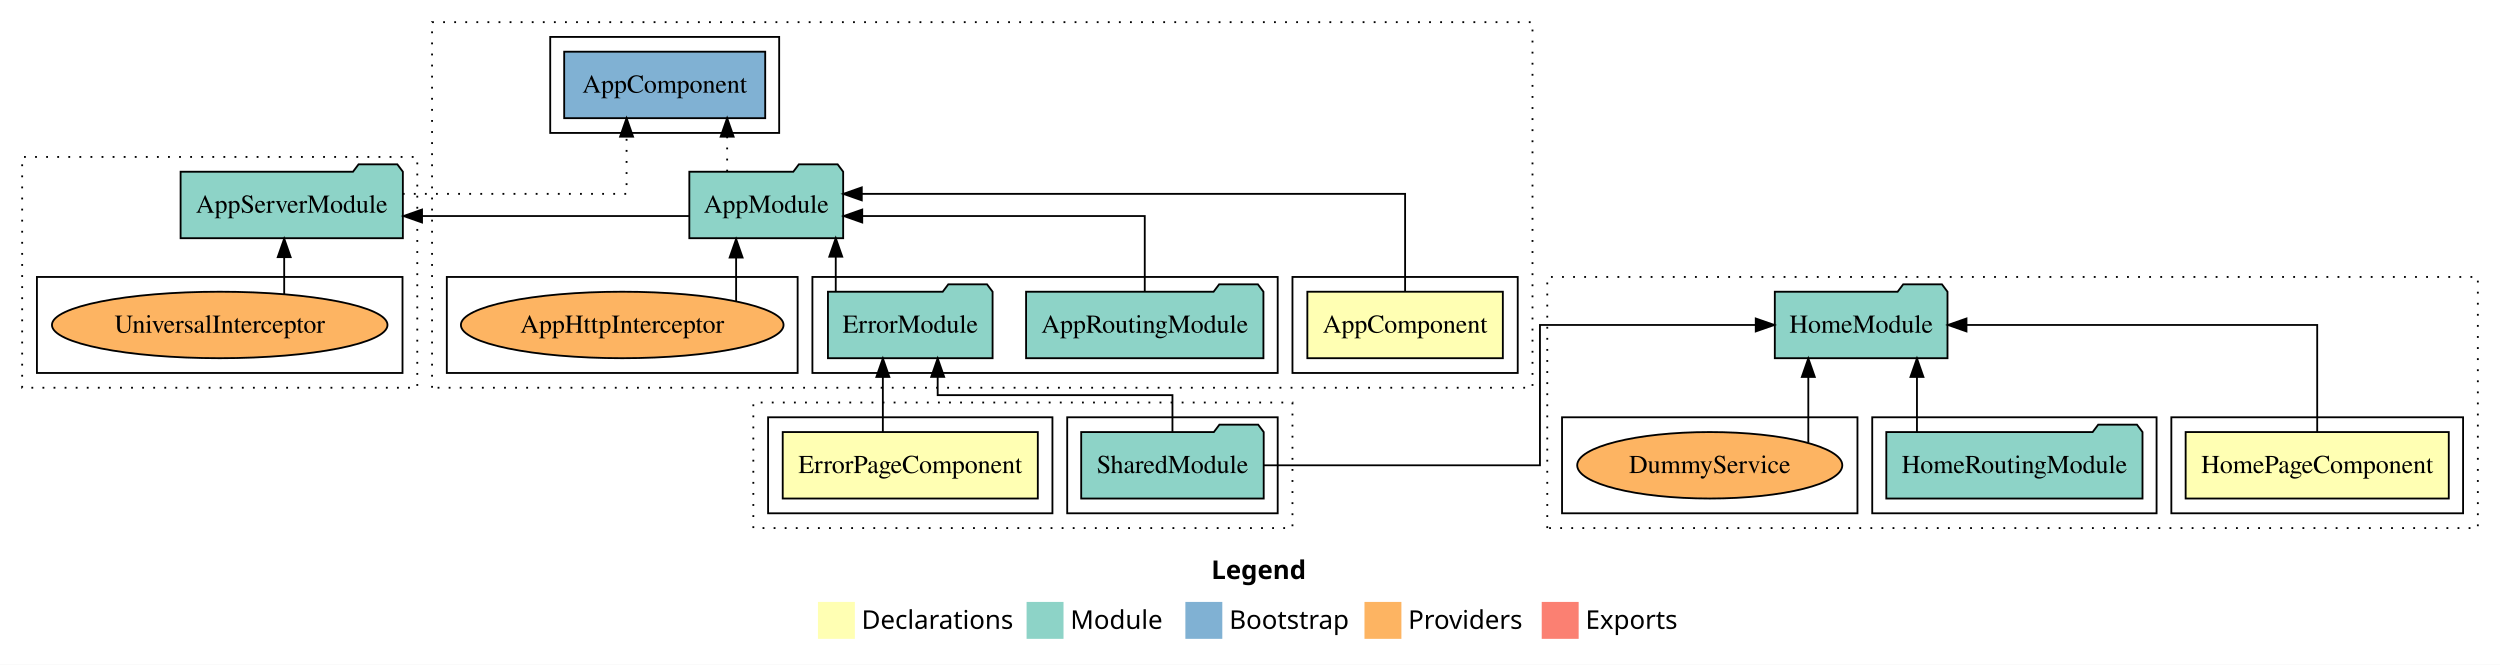
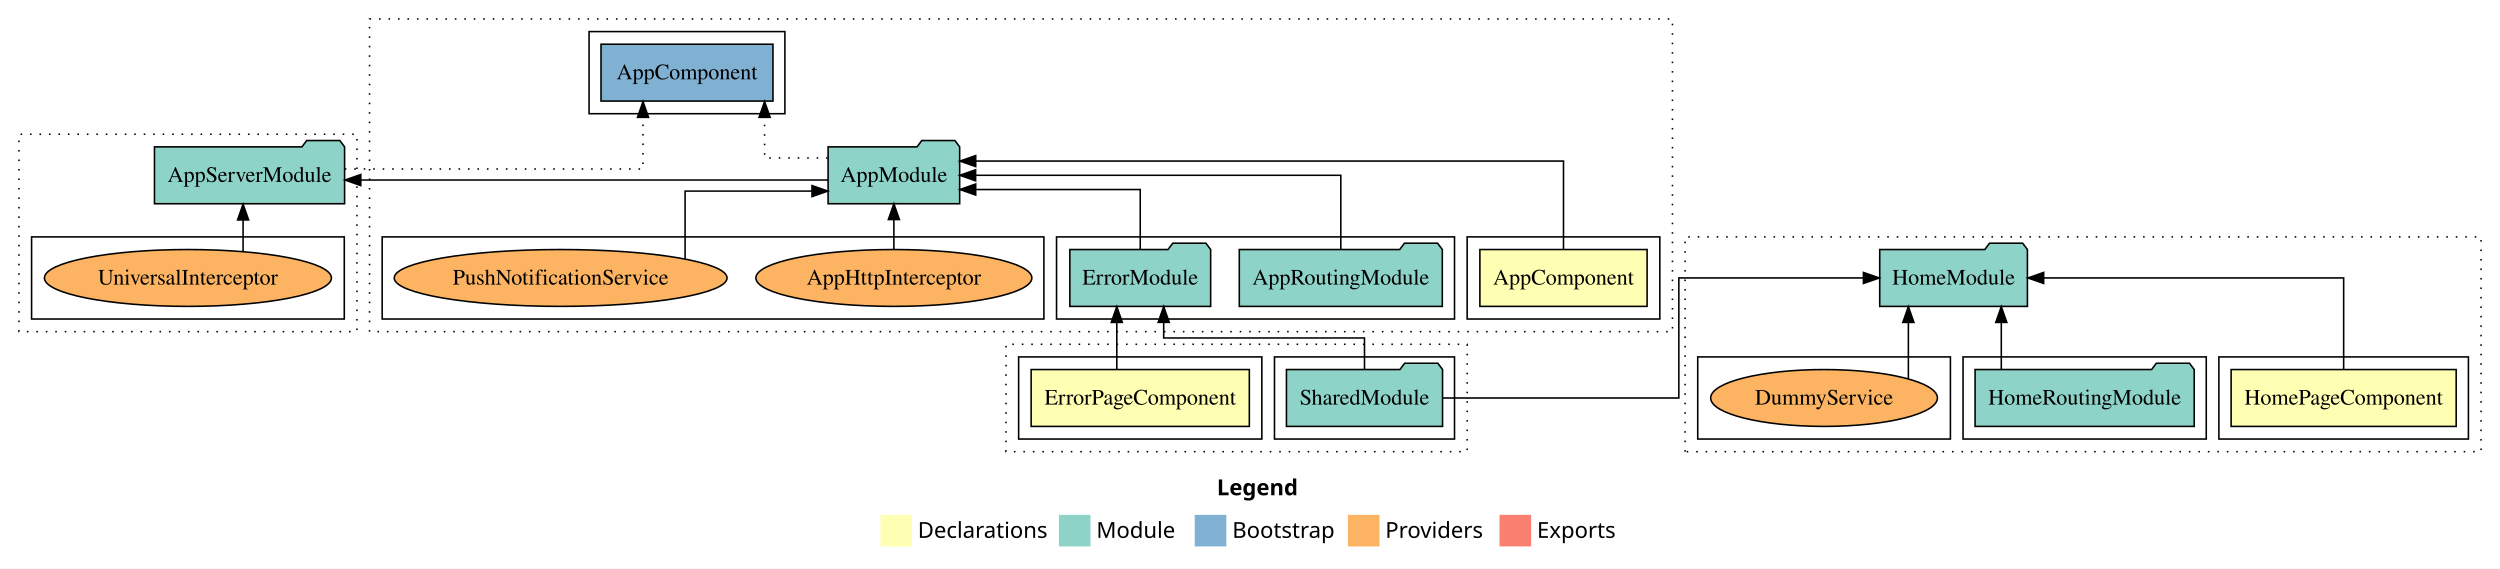
- <svg xmlns="http://www.w3.org/2000/svg" width="1354pt" height="360pt" viewBox="0.00 0.00 1354.00 360.00">
+ <svg xmlns="http://www.w3.org/2000/svg" width="1583pt" height="360pt" viewBox="0.00 0.00 1583.00 360.00">
  <g id="graph0" class="graph" transform="scale(1 1) rotate(0) translate(4 356)">
-     <polygon fill="#ffffff" stroke="transparent" points="-4,4 -4,-356 1350,-356 1350,4 -4,4" />
-     <text text-anchor="start" x="652.009" y="-42.4" font-family="sans-serif" font-weight="bold" font-size="14.00" fill="#000000">Legend</text>
-     <polygon fill="#ffffb3" stroke="transparent" points="439,-10 439,-30 459,-30 459,-10 439,-10" />
-     <text text-anchor="start" x="462.629" y="-15.4" font-family="sans-serif" font-size="14.00" fill="#000000">  Declarations</text>
-     <polygon fill="#8dd3c7" stroke="transparent" points="552,-10 552,-30 572,-30 572,-10 552,-10" />
-     <text text-anchor="start" x="575.725" y="-15.4" font-family="sans-serif" font-size="14.00" fill="#000000">  Module</text>
-     <polygon fill="#80b1d3" stroke="transparent" points="638,-10 638,-30 658,-30 658,-10 638,-10" />
-     <text text-anchor="start" x="661.781" y="-15.4" font-family="sans-serif" font-size="14.00" fill="#000000">  Bootstrap</text>
-     <polygon fill="#fdb462" stroke="transparent" points="735,-10 735,-30 755,-30 755,-10 735,-10" />
-     <text text-anchor="start" x="758.673" y="-15.4" font-family="sans-serif" font-size="14.00" fill="#000000">  Providers</text>
-     <polygon fill="#fb8072" stroke="transparent" points="831,-10 831,-30 851,-30 851,-10 831,-10" />
-     <text text-anchor="start" x="854.726" y="-15.4" font-family="sans-serif" font-size="14.00" fill="#000000">  Exports</text>
+     <polygon fill="#ffffff" stroke="transparent" points="-4,4 -4,-356 1579,-356 1579,4 -4,4" />
+     <text text-anchor="start" x="766.509" y="-42.4" font-family="sans-serif" font-weight="bold" font-size="14.00" fill="#000000">Legend</text>
+     <polygon fill="#ffffb3" stroke="transparent" points="553.5,-10 553.5,-30 573.5,-30 573.5,-10 553.5,-10" />
+     <text text-anchor="start" x="577.129" y="-15.4" font-family="sans-serif" font-size="14.00" fill="#000000">  Declarations</text>
+     <polygon fill="#8dd3c7" stroke="transparent" points="666.5,-10 666.5,-30 686.5,-30 686.5,-10 666.5,-10" />
+     <text text-anchor="start" x="690.225" y="-15.4" font-family="sans-serif" font-size="14.00" fill="#000000">  Module</text>
+     <polygon fill="#80b1d3" stroke="transparent" points="752.5,-10 752.5,-30 772.5,-30 772.5,-10 752.5,-10" />
+     <text text-anchor="start" x="776.281" y="-15.4" font-family="sans-serif" font-size="14.00" fill="#000000">  Bootstrap</text>
+     <polygon fill="#fdb462" stroke="transparent" points="849.5,-10 849.5,-30 869.5,-30 869.5,-10 849.5,-10" />
+     <text text-anchor="start" x="873.173" y="-15.4" font-family="sans-serif" font-size="14.00" fill="#000000">  Providers</text>
+     <polygon fill="#fb8072" stroke="transparent" points="945.5,-10 945.5,-30 965.5,-30 965.5,-10 945.5,-10" />
+     <text text-anchor="start" x="969.226" y="-15.4" font-family="sans-serif" font-size="14.00" fill="#000000">  Exports</text>
    <g id="clust1" class="cluster">
-       <polygon fill="none" stroke="#000000" stroke-dasharray="1,5" points="230,-146 230,-344 826,-344 826,-146 230,-146" />
+       <polygon fill="none" stroke="#000000" stroke-dasharray="1,5" points="230,-146 230,-344 1055,-344 1055,-146 230,-146" />
    </g>
    <g id="clust2" class="cluster">
-       <polygon fill="none" stroke="#000000" points="696,-154 696,-206 818,-206 818,-154 696,-154" />
+       <polygon fill="none" stroke="#000000" points="925,-154 925,-206 1047,-206 1047,-154 925,-154" />
    </g>
    <g id="clust4" class="cluster">
-       <polygon fill="none" stroke="#000000" points="436,-154 436,-206 688,-206 688,-154 436,-154" />
+       <polygon fill="none" stroke="#000000" points="665,-154 665,-206 917,-206 917,-154 665,-154" />
    </g>
    <g id="clust6" class="cluster">
-       <polygon fill="none" stroke="#000000" points="294,-284 294,-336 418,-336 418,-284 294,-284" />
+       <polygon fill="none" stroke="#000000" points="369,-284 369,-336 493,-336 493,-284 369,-284" />
    </g>
    <g id="clust7" class="cluster">
-       <polygon fill="none" stroke="#000000" points="238,-154 238,-206 428,-206 428,-154 238,-154" />
+       <polygon fill="none" stroke="#000000" points="238,-154 238,-206 657,-206 657,-154 238,-154" />
    </g>
    <g id="clust14" class="cluster">
      <polygon fill="none" stroke="#000000" stroke-dasharray="1,5" points="8,-146 8,-271 222,-271 222,-146 8,-146" />
    </g>
    <g id="clust19" class="cluster">
      <polygon fill="none" stroke="#000000" points="16,-154 16,-206 214,-206 214,-154 16,-154" />
    </g>
    <g id="clust20" class="cluster">
-       <polygon fill="none" stroke="#000000" stroke-dasharray="1,5" points="404,-70 404,-138 696,-138 696,-70 404,-70" />
+       <polygon fill="none" stroke="#000000" stroke-dasharray="1,5" points="633,-70 633,-138 925,-138 925,-70 633,-70" />
    </g>
    <g id="clust21" class="cluster">
-       <polygon fill="none" stroke="#000000" points="412,-78 412,-130 566,-130 566,-78 412,-78" />
+       <polygon fill="none" stroke="#000000" points="641,-78 641,-130 795,-130 795,-78 641,-78" />
    </g>
    <g id="clust23" class="cluster">
-       <polygon fill="none" stroke="#000000" points="574,-78 574,-130 688,-130 688,-78 574,-78" />
+       <polygon fill="none" stroke="#000000" points="803,-78 803,-130 917,-130 917,-78 803,-78" />
    </g>
    <g id="clust27" class="cluster">
-       <polygon fill="none" stroke="#000000" stroke-dasharray="1,5" points="834,-70 834,-206 1338,-206 1338,-70 834,-70" />
+       <polygon fill="none" stroke="#000000" stroke-dasharray="1,5" points="1063,-70 1063,-206 1567,-206 1567,-70 1063,-70" />
    </g>
    <g id="clust28" class="cluster">
-       <polygon fill="none" stroke="#000000" points="1172,-78 1172,-130 1330,-130 1330,-78 1172,-78" />
+       <polygon fill="none" stroke="#000000" points="1401,-78 1401,-130 1559,-130 1559,-78 1401,-78" />
    </g>
    <g id="clust30" class="cluster">
-       <polygon fill="none" stroke="#000000" points="1010,-78 1010,-130 1164,-130 1164,-78 1010,-78" />
+       <polygon fill="none" stroke="#000000" points="1239,-78 1239,-130 1393,-130 1393,-78 1239,-78" />
    </g>
    <g id="clust33" class="cluster">
-       <polygon fill="none" stroke="#000000" points="842,-78 842,-130 1002,-130 1002,-78 842,-78" />
+       <polygon fill="none" stroke="#000000" points="1071,-78 1071,-130 1231,-130 1231,-78 1071,-78" />
    </g>
    <g id="node1" class="node">
-       <polygon fill="#ffffb3" stroke="#000000" points="809.94,-198 704.06,-198 704.06,-162 809.94,-162 809.94,-198" />
-       <text text-anchor="middle" x="757" y="-175.8" font-family="Times,serif" font-size="14.00" fill="#000000">AppComponent</text>
+       <polygon fill="#ffffb3" stroke="#000000" points="1038.94,-198 933.06,-198 933.06,-162 1038.94,-162 1038.94,-198" />
+       <text text-anchor="middle" x="986" y="-175.8" font-family="Times,serif" font-size="14.00" fill="#000000">AppComponent</text>
    </g>
    <g id="node2" class="node">
-       <polygon fill="#8dd3c7" stroke="#000000" points="452.657,-263 449.657,-267 428.657,-267 425.657,-263 369.343,-263 369.343,-227 452.657,-227 452.657,-263" />
-       <text text-anchor="middle" x="411" y="-240.8" font-family="Times,serif" font-size="14.00" fill="#000000">AppModule</text>
+       <polygon fill="#8dd3c7" stroke="#000000" points="603.657,-263 600.657,-267 579.657,-267 576.657,-263 520.343,-263 520.343,-227 603.657,-227 603.657,-263" />
+       <text text-anchor="middle" x="562" y="-240.8" font-family="Times,serif" font-size="14.00" fill="#000000">AppModule</text>
    </g>
    <g id="edge1" class="edge">
-       <path fill="none" stroke="#000000" d="M757,-198.284C757,-219.321 757,-251 757,-251 757,-251 462.736,-251 462.736,-251" />
-       <polygon fill="#000000" stroke="#000000" points="462.736,-247.5 452.736,-251 462.736,-254.5 462.736,-247.5" />
+       <path fill="none" stroke="#000000" d="M986,-198.292C986,-220.206 986,-254 986,-254 986,-254 613.815,-254 613.815,-254" />
+       <polygon fill="#000000" stroke="#000000" points="613.815,-250.5 603.815,-254 613.815,-257.5 613.815,-250.5" />
    </g>
    <g id="node5" class="node">
-       <polygon fill="#80b1d3" stroke="#000000" points="410.439,-328 301.561,-328 301.561,-292 410.439,-292 410.439,-328" />
-       <text text-anchor="middle" x="356" y="-305.8" font-family="Times,serif" font-size="14.00" fill="#000000">AppComponent </text>
+       <polygon fill="#80b1d3" stroke="#000000" points="485.439,-328 376.561,-328 376.561,-292 485.439,-292 485.439,-328" />
+       <text text-anchor="middle" x="431" y="-305.8" font-family="Times,serif" font-size="14.00" fill="#000000">AppComponent </text>
    </g>
    <g id="edge4" class="edge">
-       <path fill="none" stroke="#000000" stroke-dasharray="1,5" d="M389.821,-263.106C389.821,-263.106 389.821,-281.991 389.821,-281.991" />
-       <polygon fill="#000000" stroke="#000000" points="386.321,-281.991 389.821,-291.991 393.321,-281.991 386.321,-281.991" />
+       <path fill="none" stroke="#000000" stroke-dasharray="1,5" d="M520.111,-256C499.971,-256 480.14,-256 480.14,-256 480.14,-256 480.14,-281.718 480.14,-281.718" />
+       <polygon fill="#000000" stroke="#000000" points="476.64,-281.718 480.14,-291.718 483.64,-281.718 476.64,-281.718" />
    </g>
-     <g id="node7" class="node">
+     <g id="node8" class="node">
      <polygon fill="#8dd3c7" stroke="#000000" points="214.19,-263 211.19,-267 190.19,-267 187.19,-263 93.811,-263 93.811,-227 214.19,-227 214.19,-263" />
      <text text-anchor="middle" x="154" y="-240.8" font-family="Times,serif" font-size="14.00" fill="#000000">AppServerModule</text>
    </g>
-     <g id="edge6" class="edge">
-       <path fill="none" stroke="#000000" d="M369.137,-239C369.137,-239 224.566,-239 224.566,-239" />
-       <polygon fill="#000000" stroke="#000000" points="224.566,-235.5 214.566,-239 224.566,-242.5 224.566,-235.5" />
+     <g id="edge7" class="edge">
+       <path fill="none" stroke="#000000" d="M520.254,-242C520.254,-242 224.441,-242 224.441,-242" />
+       <polygon fill="#000000" stroke="#000000" points="224.441,-238.5 214.441,-242 224.441,-245.5 224.441,-238.5" />
    </g>
    <g id="node3" class="node">
-       <polygon fill="#8dd3c7" stroke="#000000" points="680.274,-198 677.274,-202 656.274,-202 653.274,-198 551.726,-198 551.726,-162 680.274,-162 680.274,-198" />
-       <text text-anchor="middle" x="616" y="-175.8" font-family="Times,serif" font-size="14.00" fill="#000000">AppRoutingModule</text>
+       <polygon fill="#8dd3c7" stroke="#000000" points="909.274,-198 906.274,-202 885.274,-202 882.274,-198 780.726,-198 780.726,-162 909.274,-162 909.274,-198" />
+       <text text-anchor="middle" x="845" y="-175.8" font-family="Times,serif" font-size="14.00" fill="#000000">AppRoutingModule</text>
    </g>
    <g id="edge2" class="edge">
-       <path fill="none" stroke="#000000" d="M616,-198.023C616,-215.373 616,-239 616,-239 616,-239 462.979,-239 462.979,-239" />
-       <polygon fill="#000000" stroke="#000000" points="462.979,-235.5 452.979,-239 462.979,-242.5 462.979,-235.5" />
+       <path fill="none" stroke="#000000" d="M845,-198.106C845,-217.339 845,-245 845,-245 845,-245 613.758,-245 613.758,-245" />
+       <polygon fill="#000000" stroke="#000000" points="613.758,-241.5 603.758,-245 613.758,-248.5 613.758,-241.5" />
    </g>
    <g id="node4" class="node">
-       <polygon fill="#8dd3c7" stroke="#000000" points="533.584,-198 530.584,-202 509.584,-202 506.584,-198 444.416,-198 444.416,-162 533.584,-162 533.584,-198" />
-       <text text-anchor="middle" x="489" y="-175.8" font-family="Times,serif" font-size="14.00" fill="#000000">ErrorModule</text>
+       <polygon fill="#8dd3c7" stroke="#000000" points="762.584,-198 759.584,-202 738.584,-202 735.584,-198 673.416,-198 673.416,-162 762.584,-162 762.584,-198" />
+       <text text-anchor="middle" x="718" y="-175.8" font-family="Times,serif" font-size="14.00" fill="#000000">ErrorModule</text>
    </g>
    <g id="edge3" class="edge">
-       <path fill="none" stroke="#000000" d="M448.643,-198.106C448.643,-198.106 448.643,-216.991 448.643,-216.991" />
-       <polygon fill="#000000" stroke="#000000" points="445.143,-216.991 448.643,-226.991 452.143,-216.991 445.143,-216.991" />
+       <path fill="none" stroke="#000000" d="M718,-198.027C718,-214.398 718,-236 718,-236 718,-236 613.805,-236 613.805,-236" />
+       <polygon fill="#000000" stroke="#000000" points="613.805,-232.5 603.805,-236 613.805,-239.5 613.805,-232.5" />
    </g>
    <g id="node6" class="node">
-       <ellipse fill="#fdb462" stroke="#000000" cx="333" cy="-180" rx="87.379" ry="18" />
-       <text text-anchor="middle" x="333" y="-175.8" font-family="Times,serif" font-size="14.00" fill="#000000">AppHttpInterceptor</text>
+       <ellipse fill="#fdb462" stroke="#000000" cx="562" cy="-180" rx="87.379" ry="18" />
+       <text text-anchor="middle" x="562" y="-175.8" font-family="Times,serif" font-size="14.00" fill="#000000">AppHttpInterceptor</text>
    </g>
    <g id="edge5" class="edge">
-       <path fill="none" stroke="#000000" d="M394.68,-192.842C394.68,-192.842 394.68,-216.523 394.68,-216.523" />
-       <polygon fill="#000000" stroke="#000000" points="391.181,-216.523 394.68,-226.523 398.181,-216.523 391.181,-216.523" />
+       <path fill="none" stroke="#000000" d="M562,-198.106C562,-198.106 562,-216.991 562,-216.991" />
+       <polygon fill="#000000" stroke="#000000" points="558.5,-216.991 562,-226.991 565.5,-216.991 558.5,-216.991" />
    </g>
-     <g id="edge7" class="edge">
-       <path fill="none" stroke="#000000" stroke-dasharray="1,5" d="M214.135,-251C266.925,-251 335.351,-251 335.351,-251 335.351,-251 335.351,-281.978 335.351,-281.978" />
-       <polygon fill="#000000" stroke="#000000" points="331.851,-281.977 335.351,-291.978 338.851,-281.978 331.851,-281.977" />
+     <g id="node7" class="node">
+       <ellipse fill="#fdb462" stroke="#000000" cx="351" cy="-180" rx="105.372" ry="18" />
+       <text text-anchor="middle" x="351" y="-175.8" font-family="Times,serif" font-size="14.00" fill="#000000">PushNotificationService</text>
    </g>
-     <g id="node8" class="node">
+     <g id="edge6" class="edge">
+       <path fill="none" stroke="#000000" d="M429.801,-192.206C429.801,-208.41 429.801,-235 429.801,-235 429.801,-235 510.171,-235 510.171,-235" />
+       <polygon fill="#000000" stroke="#000000" points="510.171,-238.5 520.171,-235 510.171,-231.5 510.171,-238.5" />
+     </g>
+     <g id="edge8" class="edge">
+       <path fill="none" stroke="#000000" stroke-dasharray="1,5" d="M214.316,-249C288.057,-249 403.166,-249 403.166,-249 403.166,-249 403.166,-281.698 403.166,-281.698" />
+       <polygon fill="#000000" stroke="#000000" points="399.666,-281.698 403.166,-291.698 406.666,-281.698 399.666,-281.698" />
+     </g>
+     <g id="node9" class="node">
      <ellipse fill="#fdb462" stroke="#000000" cx="115" cy="-180" rx="90.867" ry="18" />
      <text text-anchor="middle" x="115" y="-175.8" font-family="Times,serif" font-size="14.00" fill="#000000">UniversalInterceptor</text>
    </g>
-     <g id="edge8" class="edge">
+     <g id="edge9" class="edge">
      <path fill="none" stroke="#000000" d="M149.919,-196.739C149.919,-196.739 149.919,-216.718 149.919,-216.718" />
      <polygon fill="#000000" stroke="#000000" points="146.419,-216.718 149.919,-226.718 153.419,-216.718 146.419,-216.718" />
    </g>
-     <g id="node9" class="node">
-       <polygon fill="#ffffb3" stroke="#000000" points="558.079,-122 419.921,-122 419.921,-86 558.079,-86 558.079,-122" />
-       <text text-anchor="middle" x="489" y="-99.8" font-family="Times,serif" font-size="14.00" fill="#000000">ErrorPageComponent</text>
-     </g>
-     <g id="edge9" class="edge">
-       <path fill="none" stroke="#000000" d="M474.153,-122.011C474.153,-122.011 474.153,-151.855 474.153,-151.855" />
-       <polygon fill="#000000" stroke="#000000" points="470.653,-151.855 474.153,-161.855 477.653,-151.855 470.653,-151.855" />
-     </g>
    <g id="node10" class="node">
-       <polygon fill="#8dd3c7" stroke="#000000" points="680.423,-122 677.423,-126 656.423,-126 653.423,-122 581.577,-122 581.577,-86 680.423,-86 680.423,-122" />
-       <text text-anchor="middle" x="631" y="-99.8" font-family="Times,serif" font-size="14.00" fill="#000000">SharedModule</text>
+       <polygon fill="#ffffb3" stroke="#000000" points="787.079,-122 648.921,-122 648.921,-86 787.079,-86 787.079,-122" />
+       <text text-anchor="middle" x="718" y="-99.8" font-family="Times,serif" font-size="14.00" fill="#000000">ErrorPageComponent</text>
    </g>
    <g id="edge10" class="edge">
-       <path fill="none" stroke="#000000" d="M631,-122.11C631,-131.897 631,-142 631,-142 631,-142 503.847,-142 503.847,-142 503.847,-142 503.847,-151.89 503.847,-151.89" />
-       <polygon fill="#000000" stroke="#000000" points="500.348,-151.89 503.847,-161.89 507.348,-151.89 500.348,-151.89" />
+       <path fill="none" stroke="#000000" d="M703.153,-122.011C703.153,-122.011 703.153,-151.855 703.153,-151.855" />
+       <polygon fill="#000000" stroke="#000000" points="699.653,-151.855 703.153,-161.855 706.653,-151.855 699.653,-151.855" />
+     </g>
+     <g id="node11" class="node">
+       <polygon fill="#8dd3c7" stroke="#000000" points="909.423,-122 906.423,-126 885.423,-126 882.423,-122 810.577,-122 810.577,-86 909.423,-86 909.423,-122" />
+       <text text-anchor="middle" x="860" y="-99.8" font-family="Times,serif" font-size="14.00" fill="#000000">SharedModule</text>
+     </g>
+     <g id="edge11" class="edge">
+       <path fill="none" stroke="#000000" d="M860,-122.11C860,-131.897 860,-142 860,-142 860,-142 732.847,-142 732.847,-142 732.847,-142 732.847,-151.89 732.847,-151.89" />
+       <polygon fill="#000000" stroke="#000000" points="729.347,-151.89 732.847,-161.89 736.347,-151.89 729.347,-151.89" />
+     </g>
+     <g id="node13" class="node">
+       <polygon fill="#8dd3c7" stroke="#000000" points="1279.762,-198 1276.762,-202 1255.762,-202 1252.762,-198 1186.238,-198 1186.238,-162 1279.762,-162 1279.762,-198" />
+       <text text-anchor="middle" x="1233" y="-175.8" font-family="Times,serif" font-size="14.00" fill="#000000">HomeModule</text>
+     </g>
+     <g id="edge14" class="edge">
+       <path fill="none" stroke="#000000" d="M909.456,-104C968.404,-104 1059.037,-104 1059.037,-104 1059.037,-104 1059.037,-180 1059.037,-180 1059.037,-180 1175.923,-180 1175.923,-180" />
+       <polygon fill="#000000" stroke="#000000" points="1175.923,-183.5 1185.923,-180 1175.923,-176.5 1175.923,-183.5" />
    </g>
    <g id="node12" class="node">
-       <polygon fill="#8dd3c7" stroke="#000000" points="1050.762,-198 1047.762,-202 1026.762,-202 1023.762,-198 957.238,-198 957.238,-162 1050.762,-162 1050.762,-198" />
-       <text text-anchor="middle" x="1004" y="-175.8" font-family="Times,serif" font-size="14.00" fill="#000000">HomeModule</text>
+       <polygon fill="#ffffb3" stroke="#000000" points="1551.256,-122 1408.744,-122 1408.744,-86 1551.256,-86 1551.256,-122" />
+       <text text-anchor="middle" x="1480" y="-99.8" font-family="Times,serif" font-size="14.00" fill="#000000">HomePageComponent</text>
+     </g>
+     <g id="edge12" class="edge">
+       <path fill="none" stroke="#000000" d="M1480,-122.011C1480,-144.485 1480,-180 1480,-180 1480,-180 1290.04,-180 1290.04,-180" />
+       <polygon fill="#000000" stroke="#000000" points="1290.04,-176.5 1280.04,-180 1290.04,-183.5 1290.04,-176.5" />
+     </g>
+     <g id="node14" class="node">
+       <polygon fill="#8dd3c7" stroke="#000000" points="1385.38,-122 1382.38,-126 1361.38,-126 1358.38,-122 1246.62,-122 1246.62,-86 1385.38,-86 1385.38,-122" />
+       <text text-anchor="middle" x="1316" y="-99.8" font-family="Times,serif" font-size="14.00" fill="#000000">HomeRoutingModule</text>
    </g>
    <g id="edge13" class="edge">
-       <path fill="none" stroke="#000000" d="M680.456,-104C739.404,-104 830.038,-104 830.038,-104 830.038,-104 830.038,-180 830.038,-180 830.038,-180 946.923,-180 946.923,-180" />
-       <polygon fill="#000000" stroke="#000000" points="946.923,-183.5 956.923,-180 946.923,-176.5 946.923,-183.5" />
+       <path fill="none" stroke="#000000" d="M1263.221,-122.011C1263.221,-122.011 1263.221,-151.855 1263.221,-151.855" />
+       <polygon fill="#000000" stroke="#000000" points="1259.721,-151.855 1263.221,-161.855 1266.721,-151.855 1259.721,-151.855" />
    </g>
-     <g id="node11" class="node">
-       <polygon fill="#ffffb3" stroke="#000000" points="1322.256,-122 1179.744,-122 1179.744,-86 1322.256,-86 1322.256,-122" />
-       <text text-anchor="middle" x="1251" y="-99.8" font-family="Times,serif" font-size="14.00" fill="#000000">HomePageComponent</text>
+     <g id="node15" class="node">
+       <ellipse fill="#fdb462" stroke="#000000" cx="1151" cy="-104" rx="71.789" ry="18" />
+       <text text-anchor="middle" x="1151" y="-99.8" font-family="Times,serif" font-size="14.00" fill="#000000">DummyService</text>
    </g>
-     <g id="edge11" class="edge">
-       <path fill="none" stroke="#000000" d="M1251,-122.011C1251,-144.485 1251,-180 1251,-180 1251,-180 1061.04,-180 1061.04,-180" />
-       <polygon fill="#000000" stroke="#000000" points="1061.04,-176.5 1051.04,-180 1061.04,-183.5 1061.04,-176.5" />
-     </g>
-     <g id="node13" class="node">
-       <polygon fill="#8dd3c7" stroke="#000000" points="1156.38,-122 1153.38,-126 1132.38,-126 1129.38,-122 1017.62,-122 1017.62,-86 1156.38,-86 1156.38,-122" />
-       <text text-anchor="middle" x="1087" y="-99.8" font-family="Times,serif" font-size="14.00" fill="#000000">HomeRoutingModule</text>
-     </g>
-     <g id="edge12" class="edge">
-       <path fill="none" stroke="#000000" d="M1034.221,-122.011C1034.221,-122.011 1034.221,-151.855 1034.221,-151.855" />
-       <polygon fill="#000000" stroke="#000000" points="1030.721,-151.855 1034.221,-161.855 1037.721,-151.855 1030.721,-151.855" />
-     </g>
-     <g id="node14" class="node">
-       <ellipse fill="#fdb462" stroke="#000000" cx="922" cy="-104" rx="71.789" ry="18" />
-       <text text-anchor="middle" x="922" y="-99.8" font-family="Times,serif" font-size="14.00" fill="#000000">DummyService</text>
-     </g>
-     <g id="edge14" class="edge">
-       <path fill="none" stroke="#000000" d="M975.382,-116.211C975.382,-116.211 975.382,-151.864 975.382,-151.864" />
-       <polygon fill="#000000" stroke="#000000" points="971.882,-151.864 975.382,-161.864 978.882,-151.864 971.882,-151.864" />
+     <g id="edge15" class="edge">
+       <path fill="none" stroke="#000000" d="M1204.382,-116.211C1204.382,-116.211 1204.382,-151.864 1204.382,-151.864" />
+       <polygon fill="#000000" stroke="#000000" points="1200.882,-151.864 1204.382,-161.864 1207.882,-151.864 1200.882,-151.864" />
    </g>
  </g>
</svg>
